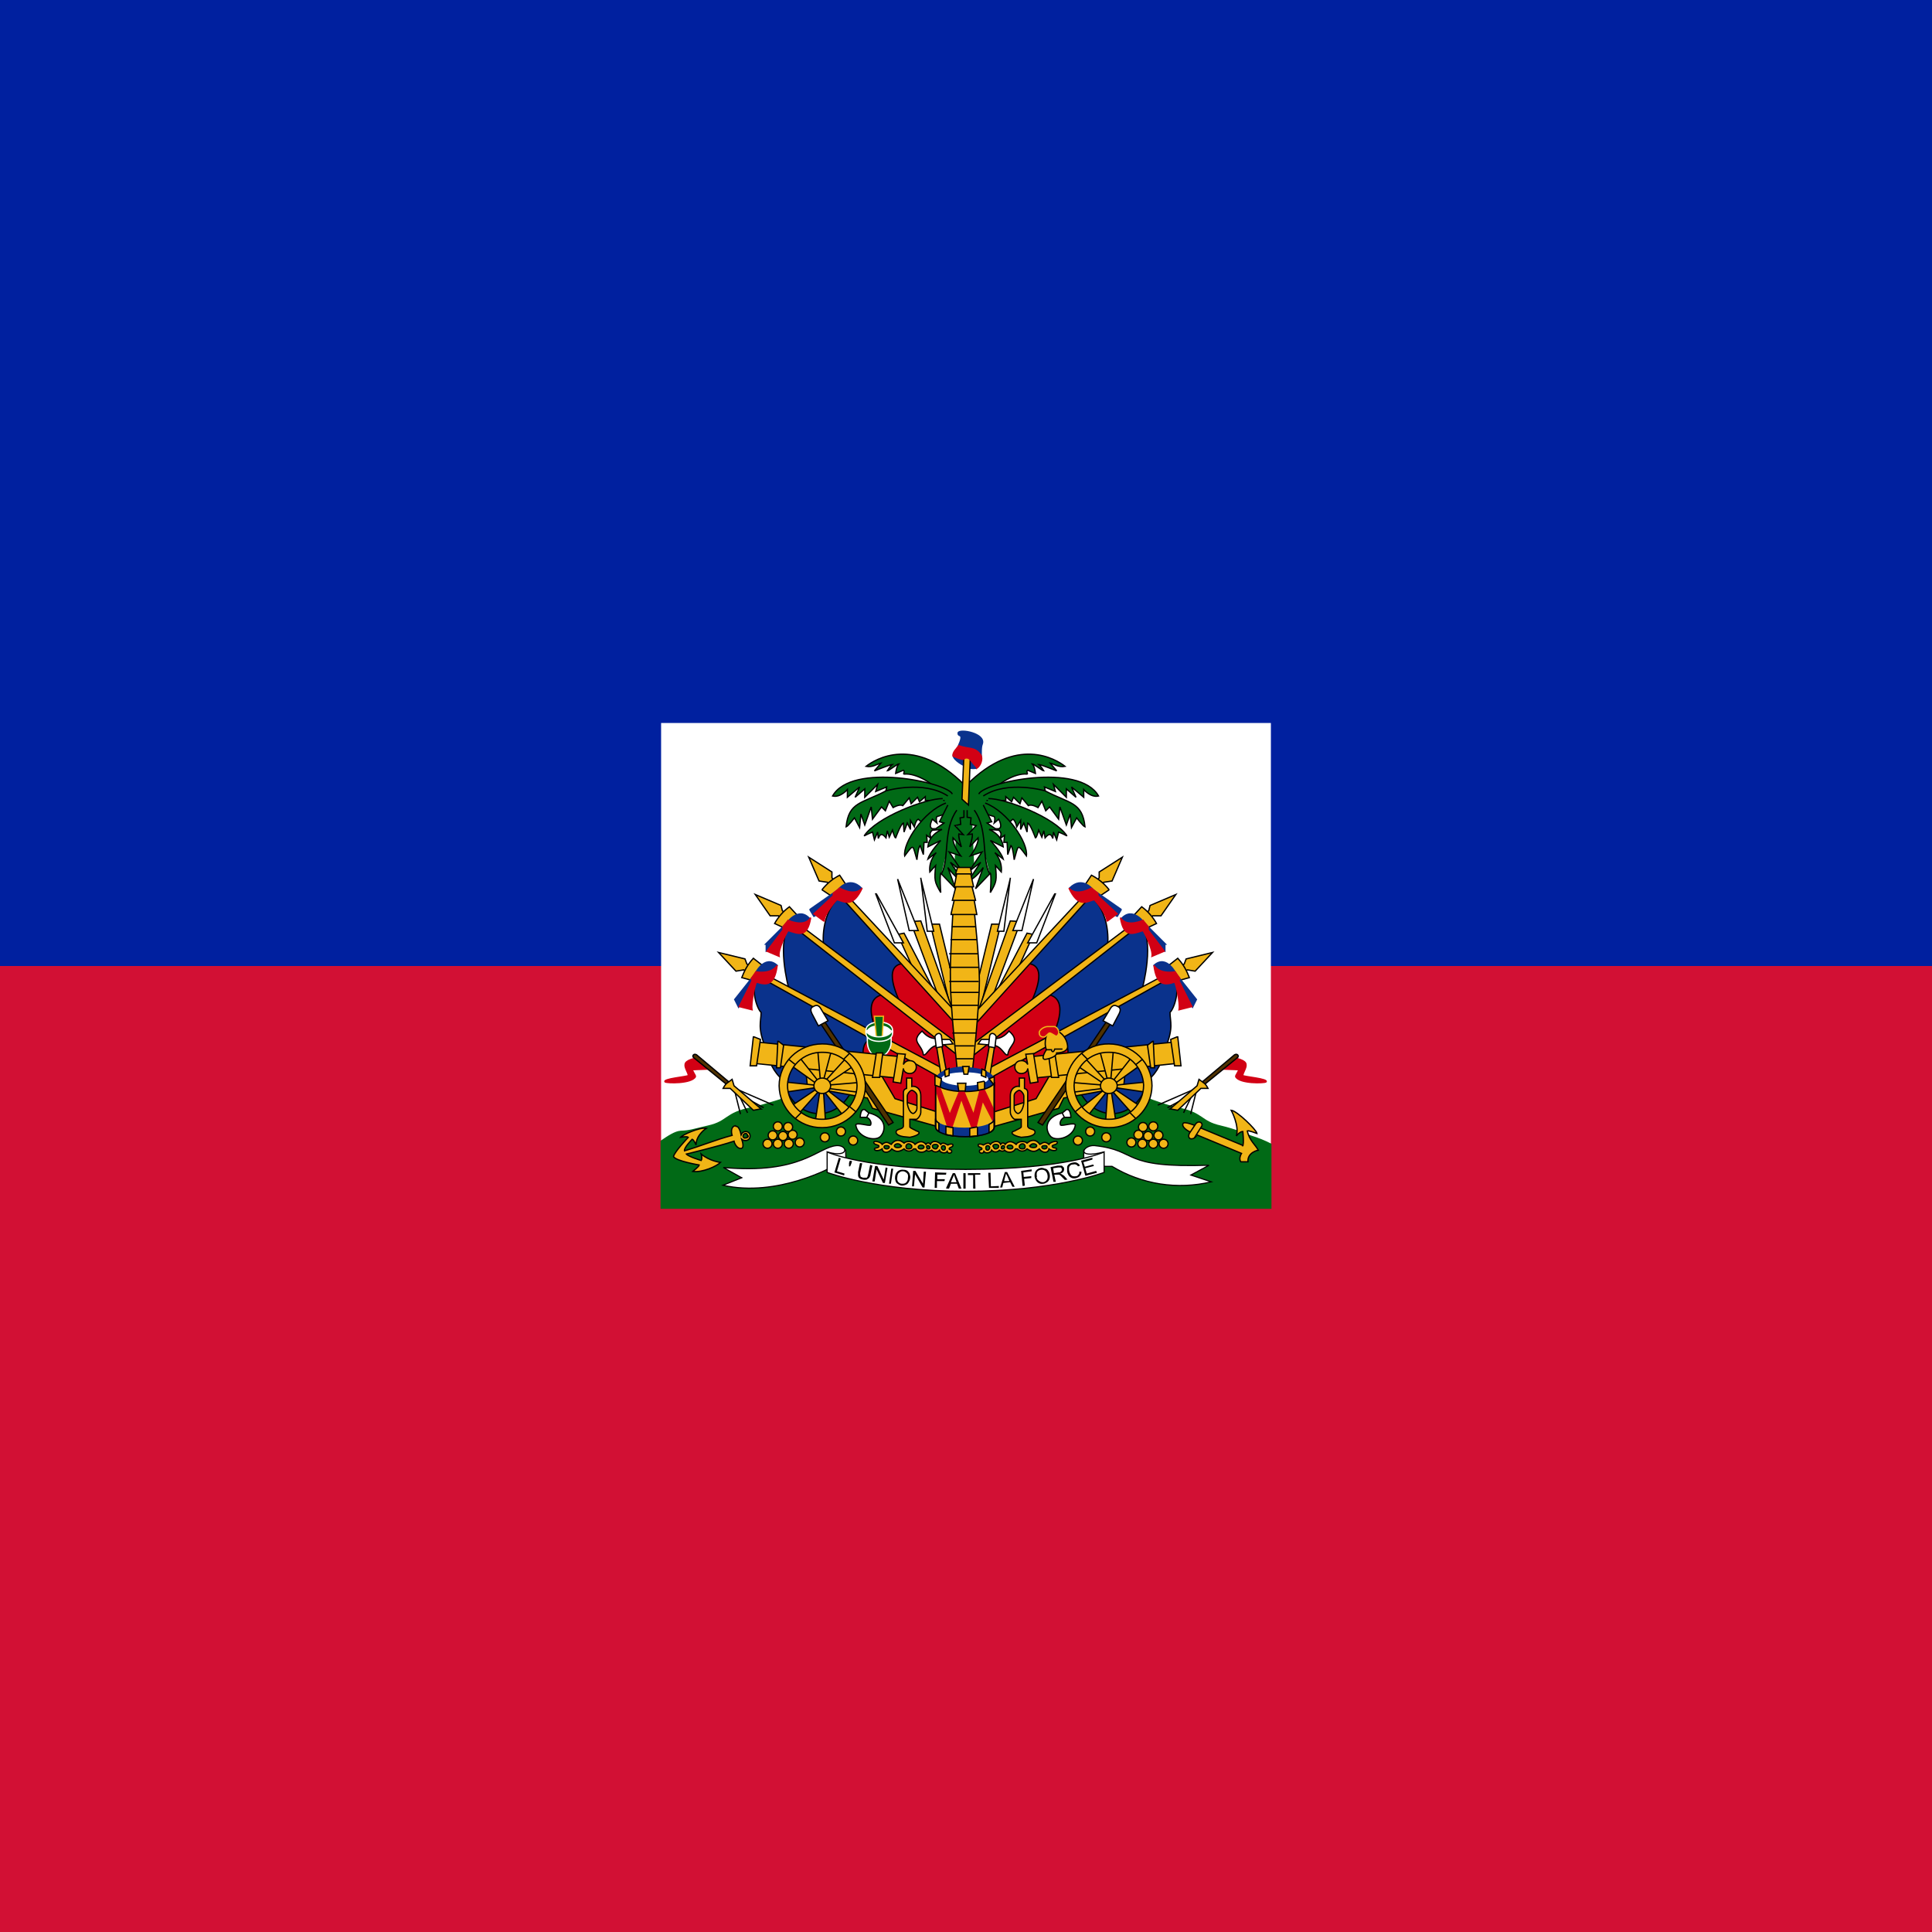
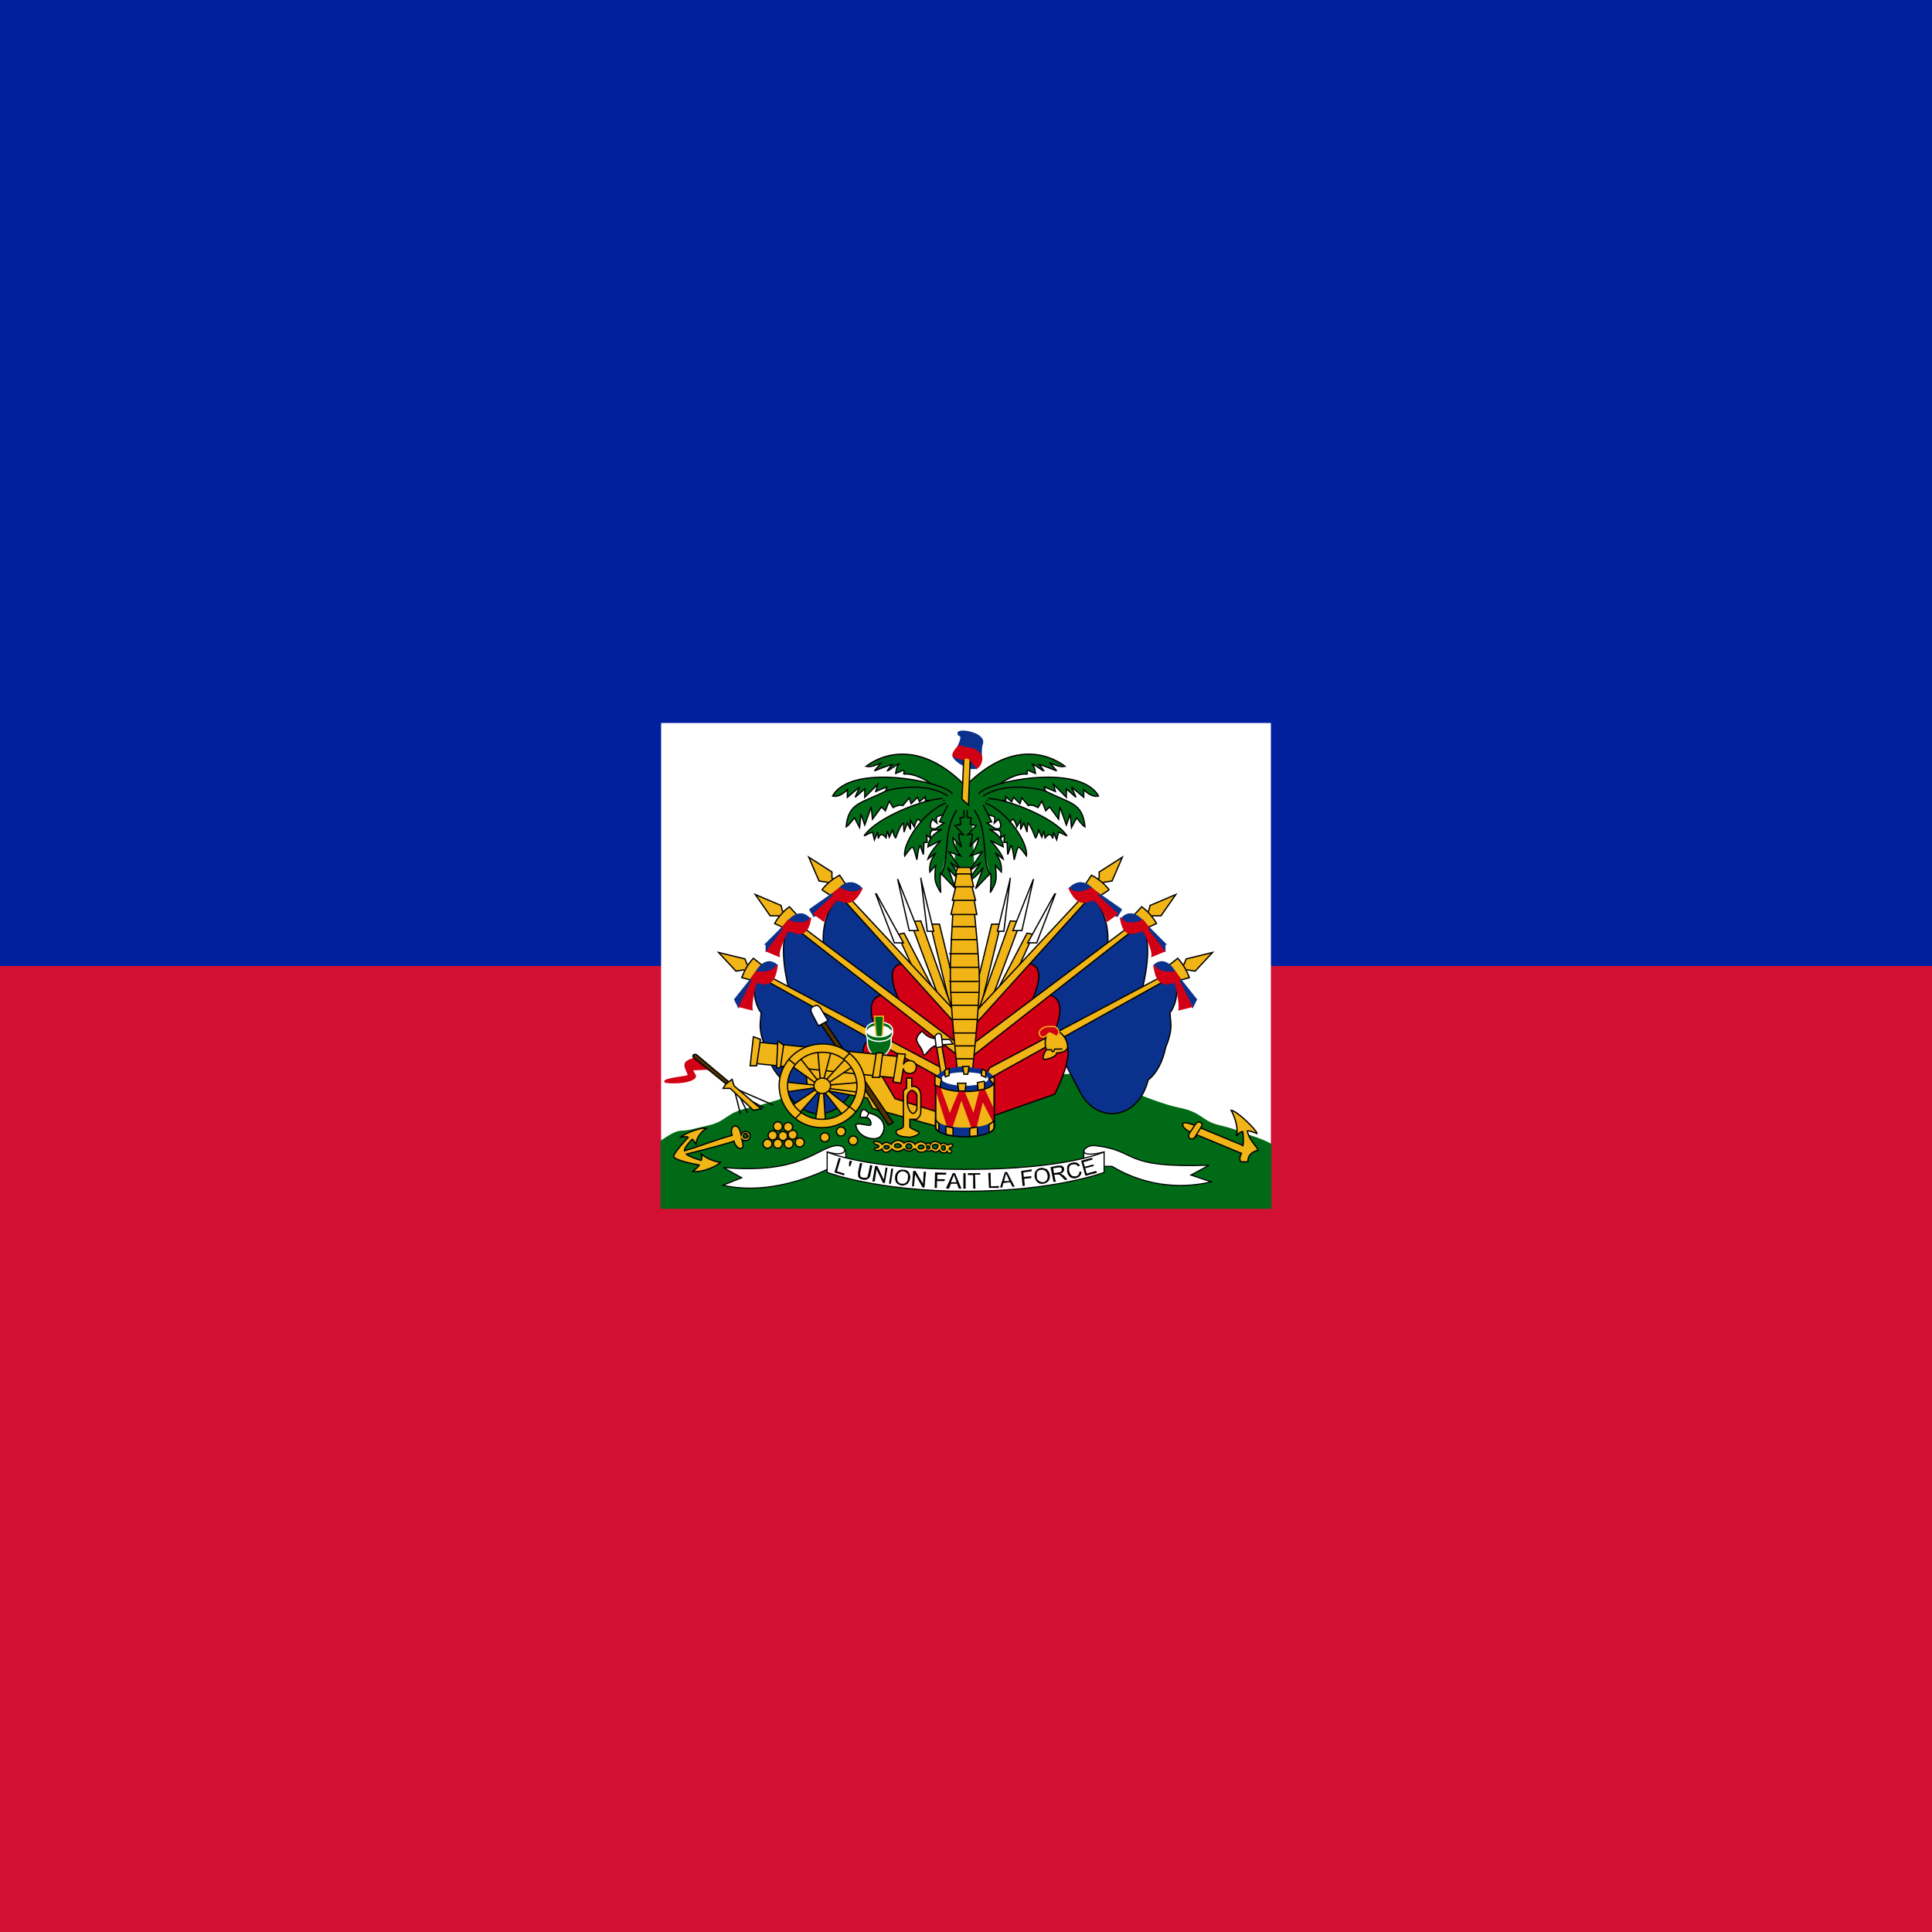
<svg xmlns="http://www.w3.org/2000/svg" xmlns:xlink="http://www.w3.org/1999/xlink" id="flag-icons-ht" viewBox="0 0 512 512">
  <path fill="#d21034" d="M0 0h512v512H0z" />
  <path fill="#00209f" d="M0 0h512v256H0z" />
  <g fill="#f1b517" stroke="#000" stroke-width=".2">
    <path fill="#fff" stroke="none" d="M175.2 191.6h161.6v128.6H175.2z" />
    <path fill="#016a16" stroke="#016a16" stroke-width=".3" d="m288.5 284.6-33 1-32.8.3s-16.8 6.3-23.7 7.7c-6.9 1.4-6 3.6-11.3 4.8-4.3 1-4.8 1.3-7.3 1.4-1.5.1-3.3 1.3-5.2 2.6v17.8h161.6v-17a31.8 31.8 0 0 0-5.2-2.1c-2.3-.8-4-1.7-8.2-2.7-5.3-1.2-4.4-3.4-11.3-4.8s-23.6-9-23.6-9z" />
    <g transform="translate(-170.7) scale(1.70667)">
      <g id="a">
        <path d="M244.5 143.5h1.4l2.6 10.7-.6 3.4-3.4-14z" />
        <path fill="#fff" d="m243 136.3 1 8.3h1l-2-8.2z" />
        <path d="m245.7 154.6-4.3-11.5 1.6-.1 5 14-2.3-2.4z" />
        <path fill="#fff" d="m239.4 136.5 1.8 8h1.4l-3.2-8z" />
        <path d="m241.9 150.6-2.5-5.5 1-.2 4.7 9-3.2-3.3z" />
        <path fill="#fff" d="m236 138.8 2.9 7.6h1.4l-4.2-7.6z" />
        <path fill="#0a328c" d="m242.3 151.4-11.5-12.5c-3.6 2.8-2.9 8-2.9 8l13 10.2 1.3-5.7z" />
        <path fill="#d20014" d="m248.9 158.2-8.5-8.6c-3.6.2-.8 5.5-.6 6.2l9 7.7v-5.3z" />
        <path d="M248.1 156.8 230.6 138l-.7.5 18.6 20.6-.4-2.3zm-18.5-20-.4-.5v-.9l-3.6-2.3 1.6 3.7 1.3.2.3.4.8-.6z" />
        <path d="M227.7 138.1a8.4 8.4 0 0 1 2.7-2.2l1 1.5-2.2 1.8-1.5-1z" />
        <path fill="#0a328c" stroke="#0a328c" d="m225.8 141.3.6 1c.4-.1 4-3.5 4-3.5h2.7l.7-.9c-2-2-3.7.3-3.7.3l-4.3 3z" />
        <path fill="#d20014" stroke="#d20014" d="M228 143c0-1 1.8-3.2 2-3.3 1.3.4 2.5 1.2 3.9-1.8-1.2 1.4-3.5 0-3.5 0l-1 .8v.4l-3 2.8 1.5 1.1z" />
        <path fill="#0a328c" d="m237.3 154.7-14.4-11.4c-2.5 2.5-.4 10.2-.4 10.2l14 7.6.7-6.4z" />
        <path fill="#d20014" d="m249.2 164-11.9-9.6c-4 .6-.8 6.5-.6 7.2l12.5 6.8v-4.5z" />
        <path d="m248.7 162-25.6-19.2-.5.6 26.8 21-.7-2.4zm-26.8-20.2-.4-.4-.2-.8-4-1.7 2.3 3.3h1.3l.4.4.6-.8z" />
        <path d="M220.3 143.4a8.2 8.2 0 0 1 2.3-2.6l1.2 1.3-1.8 2.1-1.7-.8z" />
        <path fill="#0a328c" stroke="#0a328c" d="M219 146.6v1.1c.4-.2 3.7-3.7 3.7-3.7l2.5-.5.6-.8c-1.8-2.1-3.7.7-3.7.7l-3.2 3.2z" />
        <path fill="#d20014" stroke="#d20014" d="M221 148.5c-.2-1 1.2-3.8 1.4-4 1.6.5 3 1.2 3.5-2-1 1.6-3.5.4-3.5.4l-.8 1v.5l-2.5 3.3 1.9.8z" />
        <path fill="#0a328c" d="M236.2 161.7a2783.3 2783.3 0 0 1-18.5-10.5c-1.3 2.3-.1 5.5.5 6 0 1.5-.6 2.3.7 5.5.4 2 1.3 3.9 2.7 5 1.6 6.4 8.2 6.9 10.7 1.6l4-7.6z" />
        <path fill="#d20014" d="m248.3 168.5-12.5-7.3c-4 .5 0 8 .3 8.7l12.2 4.3v-5.7z" />
        <path d="m246.2 165.8-28.3-15-.5.6 30 16.7-1.2-2.3zM216.5 150l-.5-.3-.3-.8-4.1-1 2.7 2.9 1.2-.2.6.3.4-.9z" />
        <path d="M215.2 151.8c.4-1 .8-1.9 1.8-3l1.4 1.1-1.4 2.4-1.8-.5z" />
        <path fill="#0a328c" stroke="#0a328c" d="m214.1 155.2.6 1.2 3-4.6 2.5-.9.5-1c-2-1.8-3.5 1.4-3.5 1.4l-3.1 3.9z" />
        <path fill="#d20014" stroke="#d20014" d="M216.8 156.8c-.2-1 .5-4.2.7-4.3 1.5.5 2.8.6 3.2-2.6-1 1.5-3.3 1-3.3 1l-.7 1 .1.4-2 4 2 .5z" />
      </g>
      <use xlink:href="#a" width="100%" height="100%" transform="matrix(-1 0 0 1 499.9 0)" />
    </g>
    <g transform="translate(-170.7) scale(1.70667)">
      <path fill="#016a16" stroke="#016a16" d="m248.8 125.6-.5 9h2.9l-.4-9 3-.3-.3-3.6-7.5.3v3.2l2.8.4z" />
      <g id="b" fill="#016a16">
        <path d="M249.8 121.9c-7.8-7.8-13.9-4-15.3-2.9 1 .2 1.8-.4 2.3-.5l-1 1.2s2.5-1 2.8-1c-.4.3-.8 1-.8 1 .2 0 1.6-1.1 1.8-1.1-.4.4-.5 1.5-.5 1.5l1.2-.5c.3.2-.1.6.1.6 2-.2 4.7 1.7 5 2.3" />
        <path d="M247.9 123.3c-.8-1.8-15.6-5-18.6.3 1.2.3 2.3-1 2.3-1v1.2l1.9-1.6-.7 1.6 1.5-1.3v1.3l2-2-.3 1.1 1.7-.7-.2 1" />
        <path d="M247.2 123.6c-3.8-2.5-9.6-.8-9.6-.8-3.8 2-5.8 1.7-6.2 5.6.3-.1 1.3-1.4 1.3-1.4l.8 1.5.2-2.1.6 1.7 1-2.8.2 1.9 1.4-1.9.6.6.6-1.5.6 1s1-.6 1.5-.3l1-1.2.3.9 1-1 .3.7.9-.8v.6h3" />
        <path d="M246.4 124c-2.7 0-10.3 2.9-12.2 5.8a13.3 13.3 0 0 1 1.3-.6l.3 1.2.5-1.2.1 1c.3-.8.6-.8 1.2-.1l.2-1.1.3 1 .5-1.1s.3 1.2.5 1.2c0 0 .8-2.2 1.2-2.3l.1 1.4.5-1.4.5 1v-1.4l.6 1s.2-1 .6-1.2l.8.7 3.4-2.5" />
        <path d="M246.9 124.7c-3.5 1.3-6.7 6.2-6.4 8.2 1.5-2 1.2-1.7 1.9.6 0 0 .2-2 .5-2.2l.5 1.4.1-1.9h.5l-.1-1.1.7.5c-.2-.7-.3-.9.4-1.5 0 0-1 .1-.2-1.5l.7.6s-.2-.7 0-1l2.6-.8" />
        <path d="m247.2 125-1.3 2.6.7.2-1.6 1.1 1.3-.1s-2 .7-2.2 2.7l2-1s-1.7 1.8-2 2.9l1.3-1s-1.2 1.2-1 3l.9-1c-.2 2.3-.2 2.5.8 4.2 0 0-.2-2.6 0-3l2.3 2.4-1.2-3.3s1.4 2 2.2 1.9l-1.8-2.7 1.8 1.4-2-3 1.8.6s-1.3-1.7-1.2-2.8l1.3 1.4s-.5-1.5-.4-2l.7.1-1.3-1.4.9-.2-.1-1 .6-.1v-1.1m-1.1 0c-2.2 3-1.1 7.5-2.4 9.9" />
      </g>
      <use xlink:href="#b" width="100%" height="100%" transform="matrix(-1 0 0 1 499.9 0)" />
      <path d="M251 166.5s1.1-10 1.1-14.2c0-3.4-.8-10.8-.8-10.8H248s-.5 7.4-.4 10.8c0 4.2 1.1 14.2 1.1 14.2h2.3z" />
      <path d="M247.7 142h4l-.5-2.7h-2.9l-.6 2.6z" />
      <path d="M248 139.8h3.5l-.7-2.7h-2.2l-.7 2.7z" />
      <path d="M248.2 137.7h3l-.6-2.7h-1.9l-.5 2.7z" />
      <path d="M250.7 134.7h-2l-.3 1h2.5l-.2-1zm.4 29.7h-2.6m2.8-2h-3m3.4-2h-3.8m4-2.1h-4m4-2.2h-4.1m4.2-2h-4.4m4.4-1.7h-4.6m4.6-2.2h-4.6m4.5-2.1h-4.5m4.3-2.2h-4.1m3.9-2h-3.7" />
      <path fill="#0a328c" stroke="#0a328c" d="M250 119c-.8-.3-2.3-1.3-1.9-1.9l.7-1.2c1-2.2 0-1.4 0-2-.2-.8 3.8-.2 3.8 1.3 0 .5-.3.2-.2 2.6l-.8 1.5a3.5 3.5 0 0 1-1.7-.2z" />
      <path d="m250.4 125-1-.9.3-7.1 1 .3-.3 7.6z" />
      <path fill="#d20014" stroke="#d20014" d="M251.7 119.3c.6-.4 1-1.5.6-2.1-1-1.3-1.7-.8-3.4-1.4-.3.4-1 1-.9 1.6 2.3 1 1.4.2 2.2.3.4 0 .6.5 1.5 1.5z" />
    </g>
    <g transform="translate(-170.7) scale(1.70667)">
      <use xlink:href="#c" width="100%" height="100%" transform="matrix(1 0 0 -1 0 320.4)" />
      <path fill="#016a16" stroke="#fff" stroke-linecap="round" d="M238.4 161.8c0 1.2-.9 2.3-1.9 2.3s-1.8-1-1.8-2.4v-1.2h3.7v1.2z" />
      <ellipse cx="236.5" cy="160.1" fill="#fff" stroke="none" rx="1.8" ry=".9" />
      <path fill="#016a16" stroke="#f1b517" d="m236.1 161-.3-3.2h1.4l-.2 3.3h-.9z" />
      <path id="c" fill="#016a16" stroke="#fff" stroke-linecap="round" d="M238.5 160.1c-.2.5-1 .9-2 .9s-1.7-.4-2-.9a.8.8 0 0 0 0 .4c0 .7.9 1.2 2 1.2 1.2 0 2.1-.5 2.1-1.2a.8.8 0 0 0 0-.4z" />
-       <g id="d">
+       <g id="dd/MM/yyyy">
        <path d="m246 172.8-7-2.2-3.1-5.3-10.9-.5.4 4 9.3 1.7.8 1.6 10.7 3-.2-2.3z" />
        <path fill="#503200" d="m238.7 174.3-11.2-16.5-.5.5 11 16.4.7-.4z" />
        <path fill="#fff" d="m228.6 158.5-1.2-2c-.3-.4-.6-.5-1.1-.2-.5.2-.4.7-.2 1.1l1 1.9 1.5-.8z" />
        <path d="m240 164.1-22.5-2.3-.6 3.3 22.4 2.3.7-3.3z" />
        <path d="m217 161-.5 4.5h1l.6-4.1-1-.4zm3.8.7-.2 4.1h.6l.5-3.5-.8-.6zm15.3 1.8-.6 3.8h1.1l.5-3.8h-1zm3.3.1-.7 4.4 1.2.2.4-2.3c0 .5.5.8 1 .8.6 0 1-.5 1-1 0-.6-.4-1-1-1a1 1 0 0 0-1 .6l.3-1.6-1.2-.1zm-8 .7-3.2 3.5.4.4 4-2.7-1.3-1.2zM224 173l3.1-3.5-.3-.4-4 2.7 1.2 1.2zm8.1-.9-3.7-2.9-.4.3 3 3.8 1.1-1.2zm-9.3-6.7 3.9 2.8.4-.3-3-3.8-1.3 1.3zm4.2-2.3.4 4.6h.5l1.2-4.5-2.1-.1zm1.2 11-.3-4.5h-.6l-.7 4.6h1.6zm5.1-6-4.8.4v.5l4.8.6V168zm-11.4 1.5 4.7-.7v-.4l-4.8-.5v1.6z" />
        <ellipse cx="227.7" cy="168.6" rx="1.3" ry="1.2" />
        <path fill-rule="evenodd" stroke-linecap="round" d="M234.4 168.6c0 3.5-3 6.5-6.7 6.5a6.6 6.6 0 0 1-6.7-6.5c0-3.6 3-6.5 6.7-6.5a6.6 6.6 0 0 1 6.7 6.5zm-1.3 0a5.3 5.3 0 0 1-5.4 5.2 5.3 5.3 0 0 1-5.4-5.3 5.3 5.3 0 0 1 5.4-5.1 5.3 5.3 0 0 1 5.4 5.2z" />
        <path d="m223.5 165.3-1-.8m8.5 0 1-1m1 9.2-1.1-.9m-8.4 1.9 1-1m21.7-10.6 1.1 6-.9.4-1-6.3h.8z" />
        <path fill="#fff" d="M245.6 161.4c-.5-.3-1.2.1-2.4-1.3-1.9 1.7 0 2 .2 3.7.5.2.9-1.4 2.3-1.5l2.3-.2-.5-.7h-2z" />
        <path fill="#fff" d="m246.4 162.5-.2-1.7c-.3-.7-1-.1-1 .2l.2 1.7 1-.2z" />
        <path fill-rule="evenodd" d="M240.8 167.4v1.6c-.6.2-.5.6-.5 1.2v4.7c-.1.4-.7.4-1 .6-.3.3-.2.8 1 1l1 .1c1.5-.3 1.8-.8 1-1-.3-.2-.9-.4-1-.6v-1.2h1c.2 0 .7-.6.7-1.1v-2.5c0-1.4-1-1.6-1.4-1.5v-1.3h-.8zm1.6 2.7c0-.4-.6-.8-.8-.8-.2 0-.7.5-.7.9v1c0 .4.3 1.6.9 1.7.2 0 .6-.4.6-.8v-2z" />
        <path fill="#fff" d="M234.3 172.3c-.7-.2-.7 1.2-.7 1.2h1c.5.2.8.8.6 1.2-.3.2-2.2-.5-2.3 0 .3 1.9 2.9 2.6 3.8 1.8.9-.9 1.1-3-1.8-3.7l-.6-.5zm.6.6-.3.6" />
        <path d="m215 173-1-4m2.1 3.8-1.5-3.1m4 2.3-3.3-1.8m4.8 1.4-6.2-2.7" />
        <path fill="#d20014" stroke="#d20014" d="m210.2 166-2.6.1c-.2.1.5.9.4 1.1-.6 1.1-4.4 1-4.7.8-.5-.5 3.5-.8 3.6-1 0-.4-.6-1.2-.5-1.7 0-.7 1.7-1 1.7-1l2.1 1.7z" />
        <path fill="#503200" d="m213.2 168-5-4.2s-.3-.2-.5 0 0 .4 0 .4l5.4 4.4.1-.5z" />
        <path d="m218.2 172.2-4.2-3.6-.3-1-.8.6c-.3.2-.6.8-.6.8h1.1l3.6 3.4 1.1-.2z" />
        <circle cx="232.5" cy="177.1" r=".7" />
        <circle cx="230.6" cy="175.7" r=".7" />
        <circle cx="228.1" cy="176.6" r=".7" />
        <circle cx="224.2" cy="177.4" r=".7" />
        <circle cx="222.5" cy="177.6" r=".7" />
        <circle cx="220.8" cy="177.6" r=".7" />
        <circle cx="219.2" cy="177.6" r=".7" />
        <circle cx="220" cy="176.3" r=".7" />
        <circle cx="221.6" cy="176.4" r=".7" />
        <circle cx="223.1" cy="176.2" r=".7" />
        <circle cx="222.4" cy="175" r=".7" />
        <circle cx="220.8" cy="174.9" r=".7" />
        <path fill-rule="evenodd" d="M236.5 178c0-.3-.8-.2-.8-.6 0-.4 1.2 0 1.3.3.7-.6 1-.2 1.4 0 .6-.8 1.3-.8 2-.2.4-.4 1.4-.3 1.7.2.7-.6 1.3-.5 1.7 0 .2-.3.5-.3.7 0 .3-.7 1.2-.5 1.6 0 .3-.4.7-.1 1.1.1.3-.2.8-.2.8 0 0 .4-.6.3-.6.6 0 .2.4 0 .4.4 0 .3-.6.4-.7 0-.3.4-1.1.2-1.2-.2a.8.8 0 0 1-1.2 0c-.3.2-.7.2-.8 0-.5.5-1.4.4-1.7-.2h-.3a1 1 0 0 1-1.5 0c-.9.6-1.4.4-1.9 0-.5.7-1.4.7-1.5 0-.4.3-1.2.4-1.2 0 0-.2.7-.1.7-.4zm1.6.1c0 .2-.2.3-.4.3s-.4-.1-.4-.3.1-.2.4-.2.4.1.4.2zm1.9-.2c0 .2-.3.3-.6.3s-.5-.1-.5-.3c0-.1.2-.3.5-.3s.5.2.5.3zm3.5.2c0 .2-.2.3-.5.3s-.4-.1-.4-.3c0-.1.2-.3.4-.3s.5.1.5.3zm-1.9 0c0 .2-.2.3-.5.3s-.4-.1-.4-.4c0-.2.2-.4.4-.4s.5.2.5.4zm4 0c0 .1-.1.3-.3.3-.3 0-.5-.2-.5-.4s.2-.3.5-.3c.2 0 .4.1.4.3zm-1.2 0c0 .2 0 .3-.2.3s-.3-.1-.3-.3.1-.2.3-.2l.2.2zm2.4.1c0 .2 0 .4-.3.4-.1 0-.3-.2-.3-.4s.2-.3.3-.3c.2 0 .3.1.3.3z" />
      </g>
      <use xlink:href="#d" width="100%" height="100%" transform="matrix(-1 0 0 1 499.9 0)" />
      <path fill="#0a328c" stroke="#0a328c" d="M249.8 165.7c-2.5 0-4.5 1-4.5 2.1 0 .2 0 .4.2.6.5.6 2.3 1 4.4 1 2 0 3.6-.3 4.2-.9.2-.2.3-.4.3-.7 0-1.1-2-2-4.6-2z" />
      <path d="M254.4 168v7c0 .9-2 1.5-4.5 1.5s-4.6-.6-4.6-1.5v-7c0 .8 2 1.5 4.5 1.5 2.6 0 4.6-.7 4.6-1.5z" />
      <path fill="#d20014" stroke="#d20014" d="M245.3 168v1l2.2 7 1.8-5.4 2 5.5 1.3-5.2 1.8 3.5v-1.9l-1.6-3.4a8.3 8.3 0 0 1-.6.2l-1 3.8-1.5-3.6a14.5 14.5 0 0 1-.7 0l-1.5 3.6-1.6-4.4c-.4-.2-.6-.5-.6-.7z" />
      <path fill="#0a328c" stroke="#0a328c" d="M254.4 173.7v1.3c0 .9-2 1.5-4.5 1.5s-4.6-.6-4.6-1.5v-1.3c0 .9 2 1.5 4.5 1.5 2.6 0 4.6-.6 4.6-1.5z" />
      <path d="m251.7 175-1.1.2v1.3l1.2-.1v-1.3zm-4.8-.1v1.3l1.1.2v-1.3a8.9 8.9 0 0 1-1.1-.2zm-1.6-1.2v1.3c0 .3.2.5.5.7v-1.3c-.3-.2-.5-.4-.5-.7zm9.1.2c0 .2-.4.5-.8.7v1.3c.5-.2.8-.5.8-.9v-1z" />
      <path fill="none" d="M254.4 168v7c0 .9-2 1.5-4.5 1.5s-4.6-.6-4.6-1.5v-7" />
      <path fill="#fff" stroke="#fff" d="M253.4 167.5c0 .5-1.6 1-3.5 1-2 0-3.6-.5-3.6-1s1.6-.9 3.5-.9c2 0 3.6.4 3.6 1z" />
      <path d="m248.7 168.2.2 1.2h1l.1-1.2h-1.3zm4.1-.3-1 .2.1 1.2 1-.2V168zm-5.4-2-.7.3.1 1 .6-.2v-1zm2.4-.3h-.3l.2 1.2h.6l.2-1.2a9.7 9.7 0 0 0-.7 0zm2.7.4-.1 1 .7.3v-1a5.3 5.3 0 0 0-.6-.3zm-6.5 2.8.2-1.3-1-.5v1.5l.8.3zm8.4-.3v-1.3l-.8.3.8 1zm9.3-8.5c.8 0 2 1 2.1 2.5 0 1-1.7 1-1.7 1 0 .5-1 .9-1.8 1-.8 0 .2-1.5.2-1.5-.5-1.3.2-2.7.2-2.7l1-.3z" />
      <path d="M262.5 163h.8s0 .3.2.3.3-.4.3-.4h1.2" />
      <path fill="#d20014" stroke="#f1b517" d="M264.1 160.9c.7-.5.1-1.5-.4-1.5h-1c-.6 0-1.4.6-1.3 1 0 .5.4.7.8.6.2 0 .6-.6.8-.6.3 0 1 .6 1.1.5z" />
      <path fill-rule="evenodd" d="M214.2 174.8c-.6.1-.7.8-.5 1.5-2.6.7-5 1.7-7.4 2.4-.1-.5 1.2-1.8 1.2-1.8.3.1.6.9.6.9 0-1.6 1.6-2.6 1.6-2.6-1-.2-3.7 1-4 1.4 0 0 1-.2 1.2 0 0 0-2.2 2.3-2.3 3 .4.7 4 1.3 4 1.3 0 .2-1 1-1 1 1.5.2 3.7-.8 4.3-1.4 0 0-1.7-.2-3-1.3 0 0 .2.7 0 1 0 0-2-.6-2.3-1 0 0 5-1.2 7.4-2 .1.5.6 1.3 1.2 1.1.3-.1.2-.8 0-1.4a.8.8 0 0 0 .6.2c.4 0 .7-.3.7-.7 0-.4-.3-.7-.7-.7a.8.8 0 0 0-.7.5c-.1-.5-.4-1.4-.8-1.3zm2 1.6c0 .2-.2.3-.4.3a.3.3 0 0 1-.4-.3c0-.2.2-.4.4-.4s.3.2.3.4z" />
      <path d="M293 177.9c.2-.4 0-2.2 0-2.2-.5 0-1 .7-1 .7.5-1.6-.8-4-.8-4 .9.1 3.9 3 4 3.6 0 0-1.3-.5-1.5-.4.3 1.5 1.3 2.2 1.7 3 0 0-1.7.3-1.6 1.8h-1.1c-.4-.5.1-1.3.1-1.3l-7.7-3.2c-.5-.2-1.6-.8-1.4-1.4.1-.5 2 .3 2.4.5l7 2.9z" />
      <path d="m285.6 176.5 1-1.6c.3-.5-.4-1-.9-.4l-1 1.5c-.4.9.5 1.1 1 .5z" />
    </g>
    <g fill="#fff" stroke-width=".3">
      <path d="m224.2 307.8-.1-3-3.8.1-.2 3.4 4.1-.5z" />
      <path d="m196.7 312.2-5-2.8c20.7 1.9 25-5.4 30-5.8 3-.2 3.5 3.4-2.4 1.7l1.5 3.8s-14.8 8.3-29.2 5l5-2zm90.5-4.4v-3h4.7l.2 3.4-5-.4z" />
      <path d="m315.6 311.4 4.8-2.6c-23.8.8-18.4-3.9-30.3-5.2-3-.3-5.4 3.7 2.4 1.7l-1.5 3.8h3.7a35 35 0 0 0 26.3 4.1l-5.4-1.8z" />
      <path d="M219.2 305.3v5.4s13.2 5 36.7 5c23.6 0 36.7-5 36.7-5v-5.4s-10 4.6-36.7 4.6c-26.6 0-36.7-4.6-36.7-4.6z" />
    </g>
    <path fill="#000" stroke="none" d="m221.1 310.8 1.2-4 .5.2-1 3.4 2 .6-.1.5-2.6-.8zm3.9-1.8v-.8l.2-.6.6.1-.2.7-.3.7h-.3zm5.6-.3.6.2-.5 2.3c0 .4-.2.7-.4 1l-.6.4a2 2 0 0 1-1 0 2 2 0 0 1-1-.4 1.1 1.1 0 0 1-.3-.6v-1l.5-2.4.6.1-.5 2.3c-.1.4-.1.7 0 .8 0 .2 0 .4.2.5l.5.2h1c.2-.2.3-.5.4-1l.5-2.4zm.6 4.3.7-4h.6l1.7 3.6.5-3.2.5.1-.7 4h-.5l-1.7-3.6-.5 3.2h-.6zm4.4.7.6-4h.5l-.6 4h-.5zm1.6-1.8a2.2 2.2 0 0 1 .7-1.5 2 2 0 0 1 1.6-.4c.4 0 .7.1 1 .3.3.3.5.5.6.9.1.3.2.7.1 1.1a2.4 2.4 0 0 1-.4 1c-.2.4-.5.6-.8.7a2.2 2.2 0 0 1-1 .2 2 2 0 0 1-1-.4c-.4-.2-.6-.5-.7-.9a2.2 2.2 0 0 1-.1-1zm.6 0c-.1.6 0 1 .2 1.3.3.3.6.5 1 .5s.8 0 1.1-.3c.3-.3.5-.6.5-1.2a2 2 0 0 0 0-.9 1.3 1.3 0 0 0-.5-.6 1.4 1.4 0 0 0-.7-.3c-.4 0-.7 0-1 .3-.4.2-.6.7-.6 1.3zm3.9 2.5.3-4.1h.6l2 3.4.2-3.2h.6l-.4 4.2h-.5l-2-3.5-.3 3.2h-.5zm6 .4.1-4.1 3 .1-.1.5h-2.3v1.2h2l-.1.5h-2v1.8h-.6zm3 .1 1.8-4h.6l1.7 4.1h-.7l-.5-1.3H252l-.5 1.3h-.6zm1.3-1.6h1.5l-.4-1.1a10.9 10.9 0 0 1-.3-.9c0 .3-.2.5-.3.8l-.5 1.2zm3.3 1.7v-4.1h.6v4.1h-.6zm2.6 0v-3.6h-1.4v-.5h3.3v.4h-1.4l.1 3.7h-.6zm4.2-.1-.2-4.1h.6l.1 3.6 2.1-.1v.5h-2.6zm2.9-.1 1.3-4.2h.6l2 3.9h-.6l-.6-1.2-1.8.2-.3 1.2h-.6zm1-1.8h1.5l-.5-1.2a11 11 0 0 1-.4-.8 5.3 5.3 0 0 1-.2.8l-.3 1.2zm5 1.3-.4-4 2.8-.4v.5l-2.2.3.1 1.2 2-.2v.5l-1.9.2.2 1.8-.5.1zm3.2-2.3c-.1-.7 0-1.3.3-1.7a2 2 0 0 1 1.4-.8 2 2 0 0 1 1 .2c.4 0 .7.3.9.6a2.5 2.5 0 0 1 .3 2.2 1.7 1.7 0 0 1-.6.8c-.3.2-.7.4-1 .4a2 2 0 0 1-1.1-.1 1.9 1.9 0 0 1-.8-.7 2.3 2.3 0 0 1-.4-1zm.5-.1c.1.5.3.9.6 1 .3.3.7.4 1.1.4.4 0 .8-.3 1-.6.2-.3.3-.7.2-1.3a2 2 0 0 0-.3-.8 1.3 1.3 0 0 0-.6-.5 1.4 1.4 0 0 0-.8-.1 1.4 1.4 0 0 0-1 .5c-.2.3-.2.8-.1 1.4zm4.5 1.4-.8-4 1.9-.4h.9c.2 0 .4.1.5.3.2.1.3.3.3.6a1 1 0 0 1-.2.7c-.1.2-.4.4-.8.5l.4.2.6.4.9 1-.7.1-.7-.7a8 8 0 0 0-.5-.5 1.3 1.3 0 0 0-.3-.2.9.9 0 0 0-.3 0h-1l.4 1.9h-.6zm.1-2.4 1.2-.2c.3 0 .5 0 .6-.2a.6.6 0 0 0 .3-.6.6.6 0 0 0-.3-.5h-.7l-1.3.2.2 1.3zm6.7-.4h.6c0 .4-.1.8-.4 1.1-.2.3-.6.5-1 .6a2 2 0 0 1-1.1 0 1.7 1.7 0 0 1-.9-.7 2.7 2.7 0 0 1-.4-1v-1.1c0-.4.2-.7.5-.9a2 2 0 0 1 1-.4 1.8 1.8 0 0 1 1 0c.4.2.7.4.9.8l-.5.2a1.3 1.3 0 0 0-.6-.5 1.2 1.2 0 0 0-.7 0c-.4 0-.6.1-.8.3a1 1 0 0 0-.3.7 2.5 2.5 0 0 0 .4 1.6c.2.3.4.4.6.5.3 0 .5.1.8 0 .3 0 .5-.1.7-.4.2-.2.3-.5.2-.8zm1.6 1-1.1-3.9 3-.8v.5l-2.4.7.4 1.2 2.2-.6.2.4-2.3.6.4 1.4 2.5-.7.2.5-3 .8z" />
  </g>
</svg>
